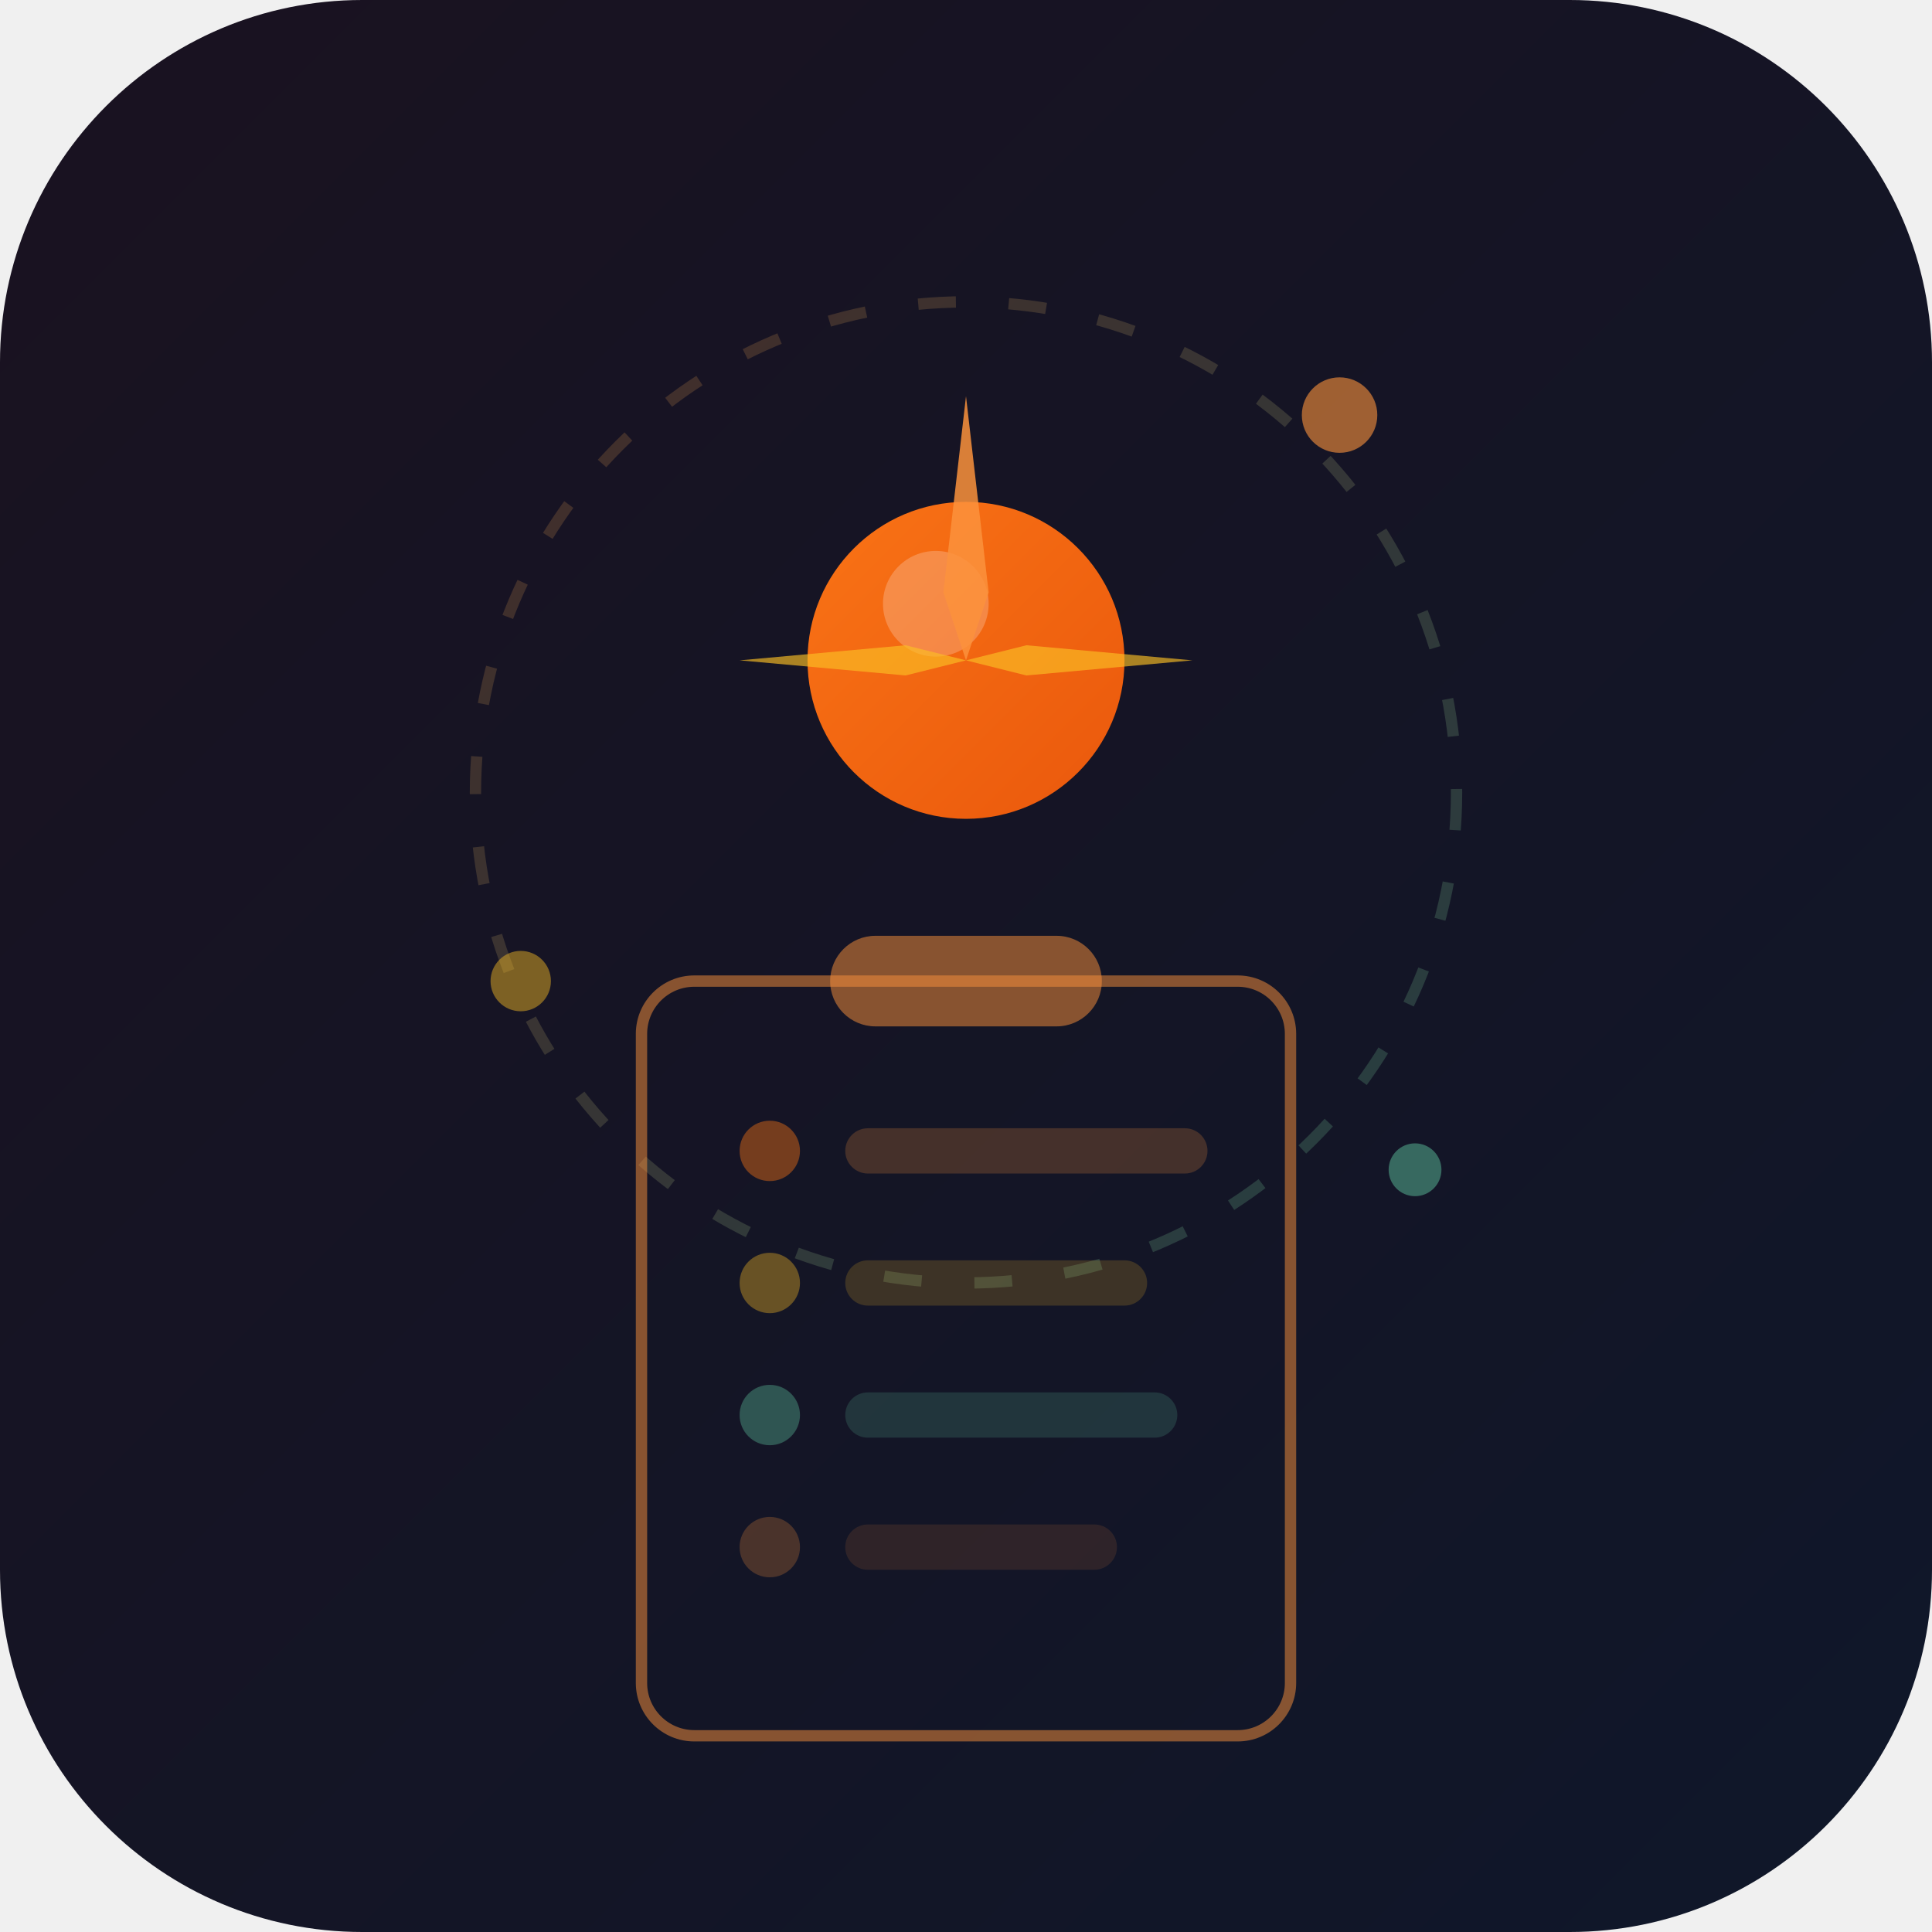
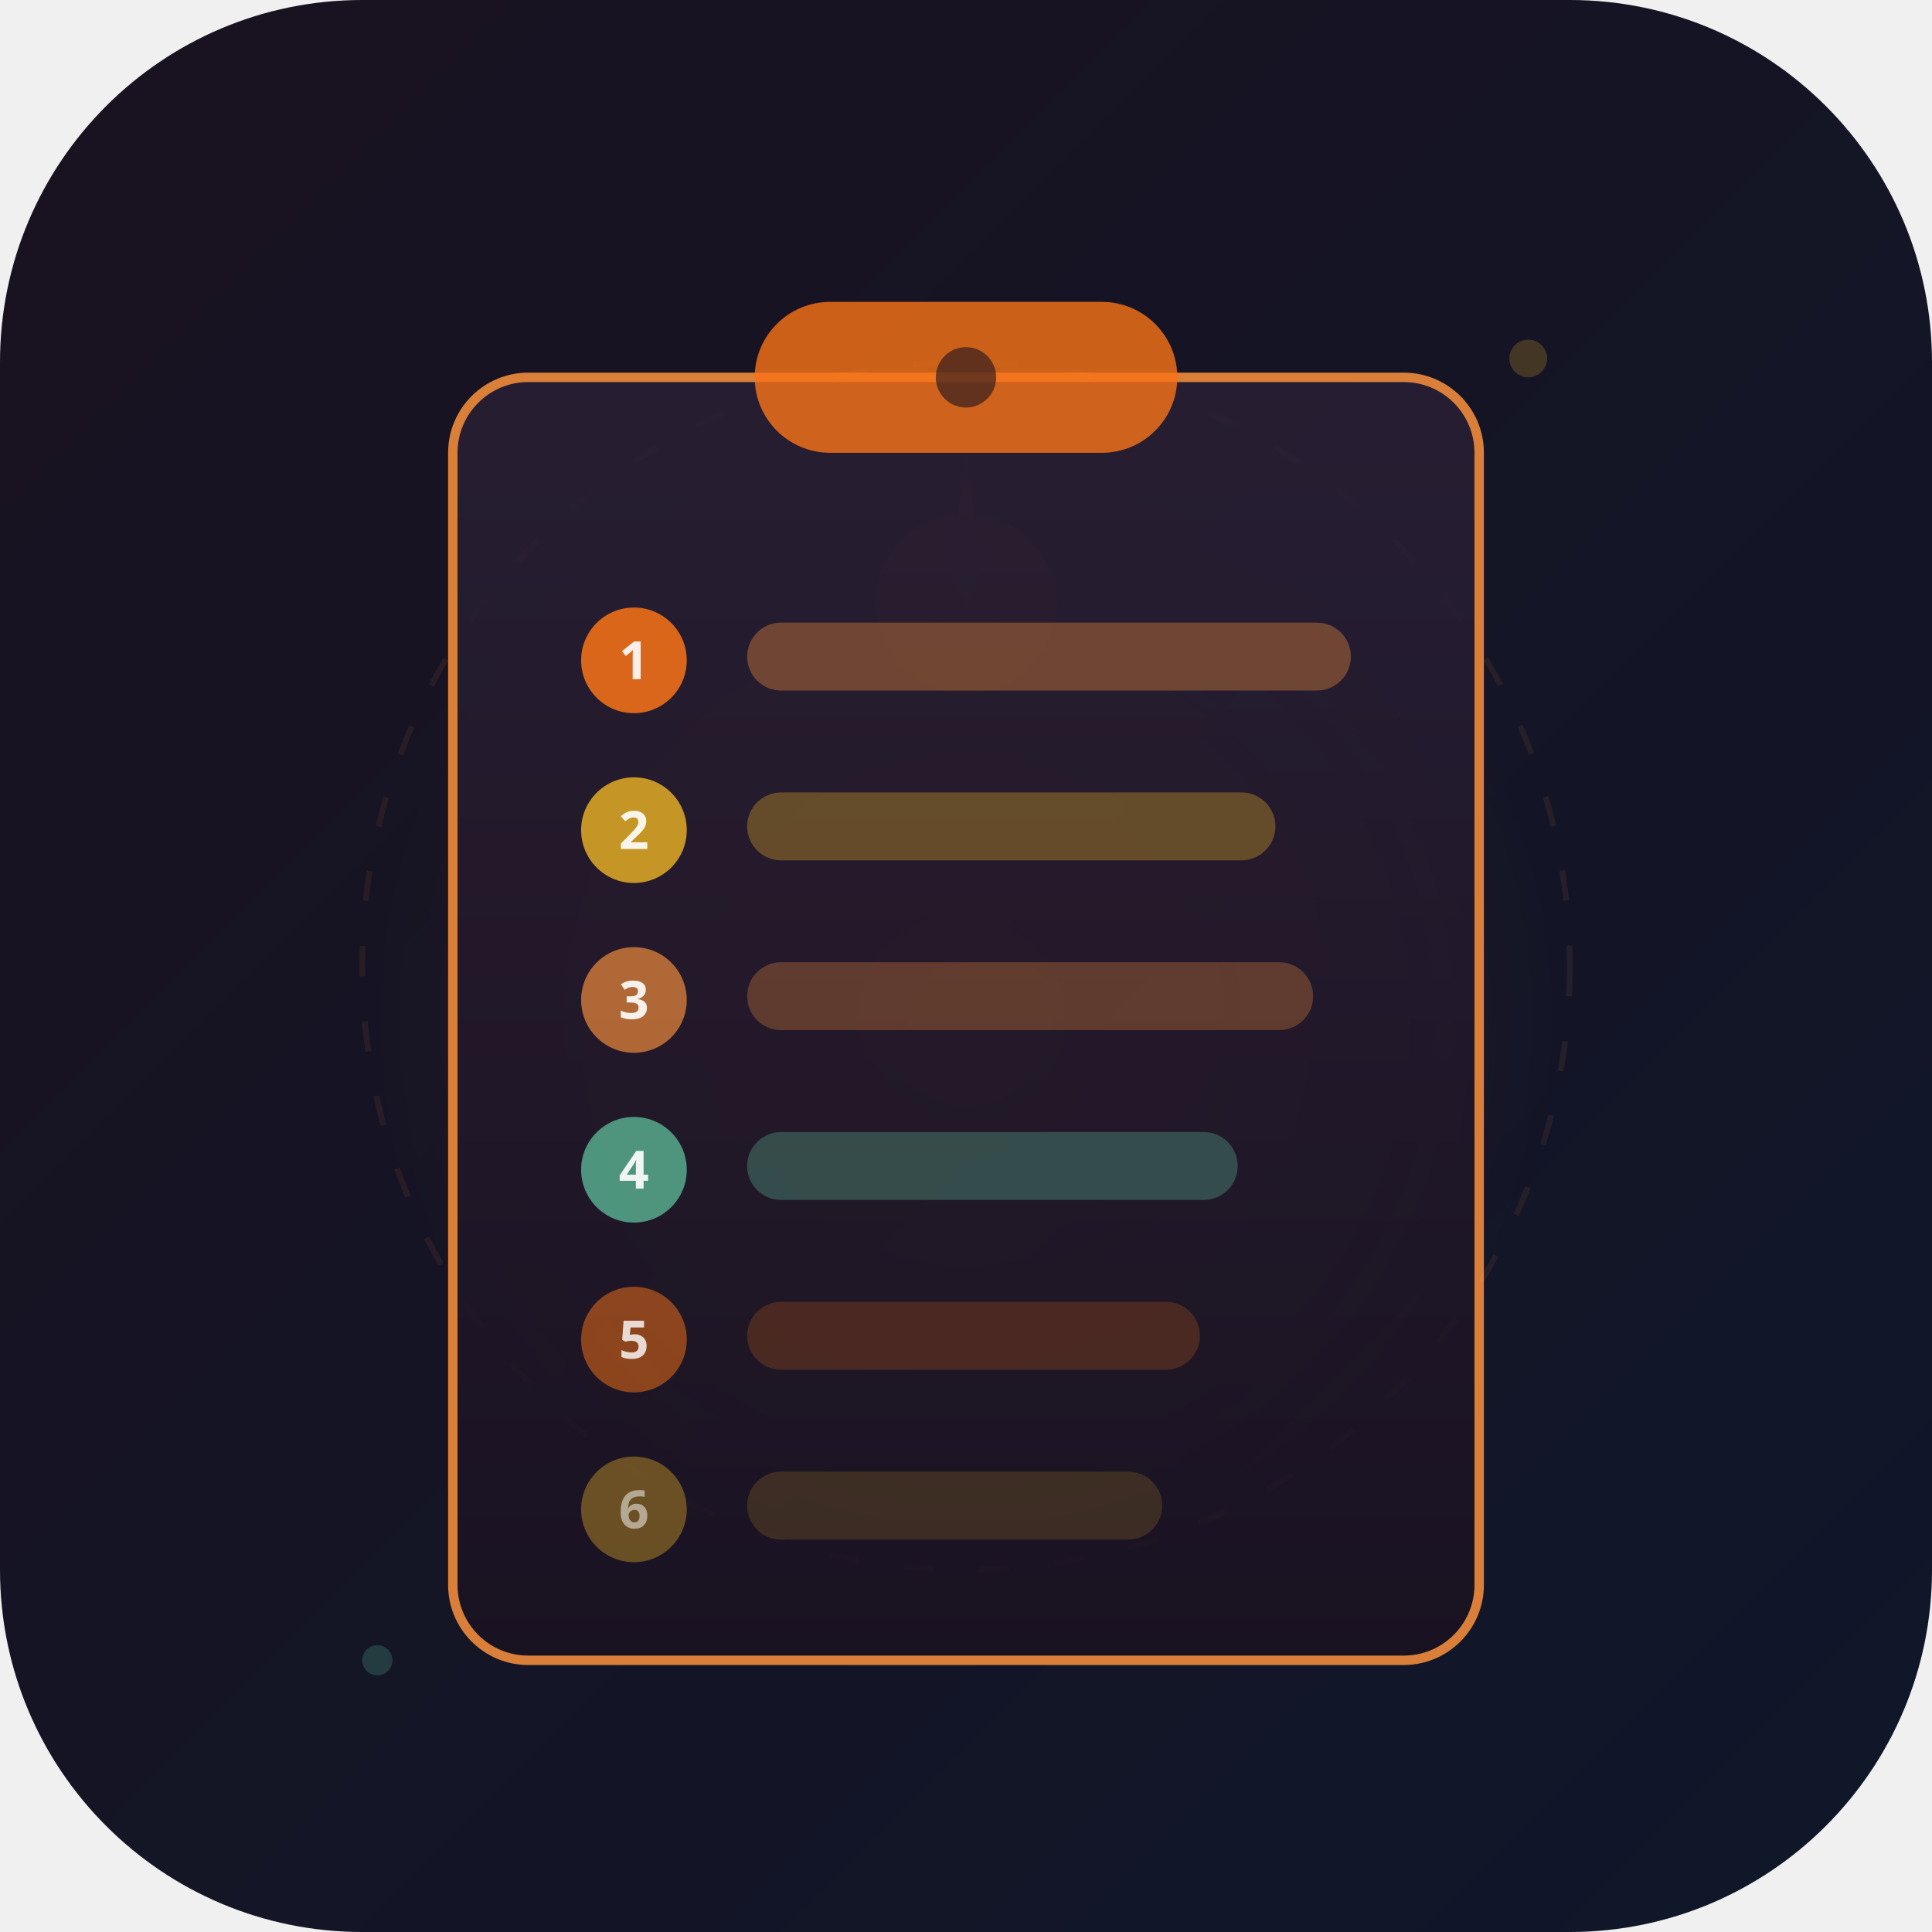
<svg xmlns="http://www.w3.org/2000/svg" viewBox="0 0 512 512">
  <defs>
    <linearGradient id="bgG" x1="0%" y1="0%" x2="100%" y2="100%">
      <stop offset="0%" stop-color="#1a1220" />
      <stop offset="100%" stop-color="#0f172a" />
    </linearGradient>
-     <linearGradient id="coG" x1="0%" y1="0%" x2="100%" y2="100%">
-       <stop offset="0%" stop-color="#f97316" />
-       <stop offset="100%" stop-color="#ea580c" />
+     <linearGradient id="boardG" x1="0%" y1="0%" x2="0%" y2="100%">
+       <stop offset="0%" stop-color="#2a1f35" />
+       <stop offset="100%" stop-color="#1a1220" />
    </linearGradient>
-     <linearGradient id="obG" x1="0%" y1="0%" x2="100%" y2="100%">
-       <stop offset="0%" stop-color="#fb923c" />
-       <stop offset="100%" stop-color="#6ee7b7" />
-     </linearGradient>
+     <radialGradient id="glowG" cx="50%" cy="50%" r="40%">
+       <stop offset="0%" stop-color="#f97316" stop-opacity="0.12" />
+       <stop offset="100%" stop-color="#f97316" stop-opacity="0" />
+     </radialGradient>
  </defs>
  <rect width="512" height="512" rx="96" fill="url(#bgG)" />
-   <ellipse cx="256" cy="210" rx="130" ry="130" fill="none" stroke="url(#obG)" stroke-width="3" opacity=".2" stroke-dasharray="10 14" />
-   <circle cx="256" cy="175" r="42" fill="url(#coG)" />
-   <circle cx="248" cy="160" r="14" fill="#fff" opacity=".22" />
-   <path d="M256 105 L262 157 L256 175 L250 157Z" fill="#fb923c" opacity=".85" />
-   <path d="M196 175 L240 179 L256 175 L240 171Z" fill="#fbbf24" opacity=".65" />
-   <path d="M316 175 L272 179 L256 175 L272 171Z" fill="#fbbf24" opacity=".65" />
-   <rect x="170" y="260" width="172" height="200" rx="14" fill="none" stroke="#fb923c" stroke-width="3" opacity=".5" />
-   <rect x="220" y="248" width="72" height="24" rx="12" fill="#fb923c" opacity=".5" />
-   <g opacity=".6">
-     <circle cx="204" cy="305" r="8" fill="#f97316" opacity=".7" />
-     <rect x="224" y="299" width="96" height="12" rx="6" fill="#fb923c" opacity=".35" />
-     <circle cx="204" cy="340" r="8" fill="#fbbf24" opacity=".6" />
-     <rect x="224" y="334" width="80" height="12" rx="6" fill="#fbbf24" opacity=".3" />
-     <circle cx="204" cy="375" r="8" fill="#6ee7b7" opacity=".5" />
-     <rect x="224" y="369" width="88" height="12" rx="6" fill="#6ee7b7" opacity=".25" />
-     <circle cx="204" cy="410" r="8" fill="#fb923c" opacity=".4" />
-     <rect x="224" y="404" width="72" height="12" rx="6" fill="#fb923c" opacity=".2" />
+   <ellipse cx="256" cy="270" rx="200" ry="200" fill="url(#glowG)" />
+   <g opacity=".08">
+     <ellipse cx="256" cy="256" rx="160" ry="160" fill="none" stroke="#fb923c" stroke-width="1.5" stroke-dasharray="8 12" />
+     <circle cx="256" cy="160" r="24" fill="#f97316" />
+     <path d="M256 120 L260 150 L256 160 L252 150Z" fill="#fb923c" />
  </g>
-   <circle cx="355" cy="110" r="10" fill="#fb923c" opacity=".6" />
-   <circle cx="138" cy="260" r="8" fill="#fbbf24" opacity=".45" />
-   <circle cx="375" cy="310" r="7" fill="#6ee7b7" opacity=".4" />
+   <rect x="120" y="100" width="272" height="340" rx="20" fill="url(#boardG)" stroke="#fb923c" stroke-width="2.5" opacity=".85" />
+   <rect x="200" y="80" width="112" height="40" rx="20" fill="#f97316" opacity=".8" />
+   <circle cx="256" cy="100" r="8" fill="#1a1220" opacity=".6" />
+   <circle cx="168" cy="175" r="14" fill="#f97316" opacity=".85" />
+   <text x="168" y="180" text-anchor="middle" font-family="system-ui" font-size="14" font-weight="800" fill="#fff" opacity=".9">1</text>
+   <rect x="198" y="165" width="160" height="18" rx="9" fill="#fb923c" opacity=".35" />
+   <circle cx="168" cy="220" r="14" fill="#fbbf24" opacity=".75" />
+   <text x="168" y="225" text-anchor="middle" font-family="system-ui" font-size="14" font-weight="800" fill="#fff" opacity=".9">2</text>
+   <rect x="198" y="210" width="140" height="18" rx="9" fill="#fbbf24" opacity=".3" />
+   <circle cx="168" cy="265" r="14" fill="#fb923c" opacity=".65" />
+   <text x="168" y="270" text-anchor="middle" font-family="system-ui" font-size="14" font-weight="800" fill="#fff" opacity=".9">3</text>
+   <rect x="198" y="255" width="150" height="18" rx="9" fill="#fb923c" opacity=".28" />
+   <circle cx="168" cy="310" r="14" fill="#6ee7b7" opacity=".6" />
+   <text x="168" y="315" text-anchor="middle" font-family="system-ui" font-size="14" font-weight="800" fill="#fff" opacity=".9">4</text>
+   <rect x="198" y="300" width="130" height="18" rx="9" fill="#6ee7b7" opacity=".25" />
+   <circle cx="168" cy="355" r="14" fill="#f97316" opacity=".5" />
+   <text x="168" y="360" text-anchor="middle" font-family="system-ui" font-size="14" font-weight="800" fill="#fff" opacity=".8">5</text>
+   <rect x="198" y="345" width="120" height="18" rx="9" fill="#f97316" opacity=".2" />
+   <circle cx="168" cy="400" r="14" fill="#fbbf24" opacity=".35" />
+   <text x="168" y="405" text-anchor="middle" font-family="system-ui" font-size="14" font-weight="800" fill="#fff" opacity=".5">6</text>
+   <rect x="198" y="390" width="110" height="18" rx="9" fill="#fbbf24" opacity=".15" />
+   <circle cx="405" cy="95" r="5" fill="#fbbf24" opacity=".2" />
+   <circle cx="100" cy="440" r="4" fill="#6ee7b7" opacity=".18" />
</svg>
